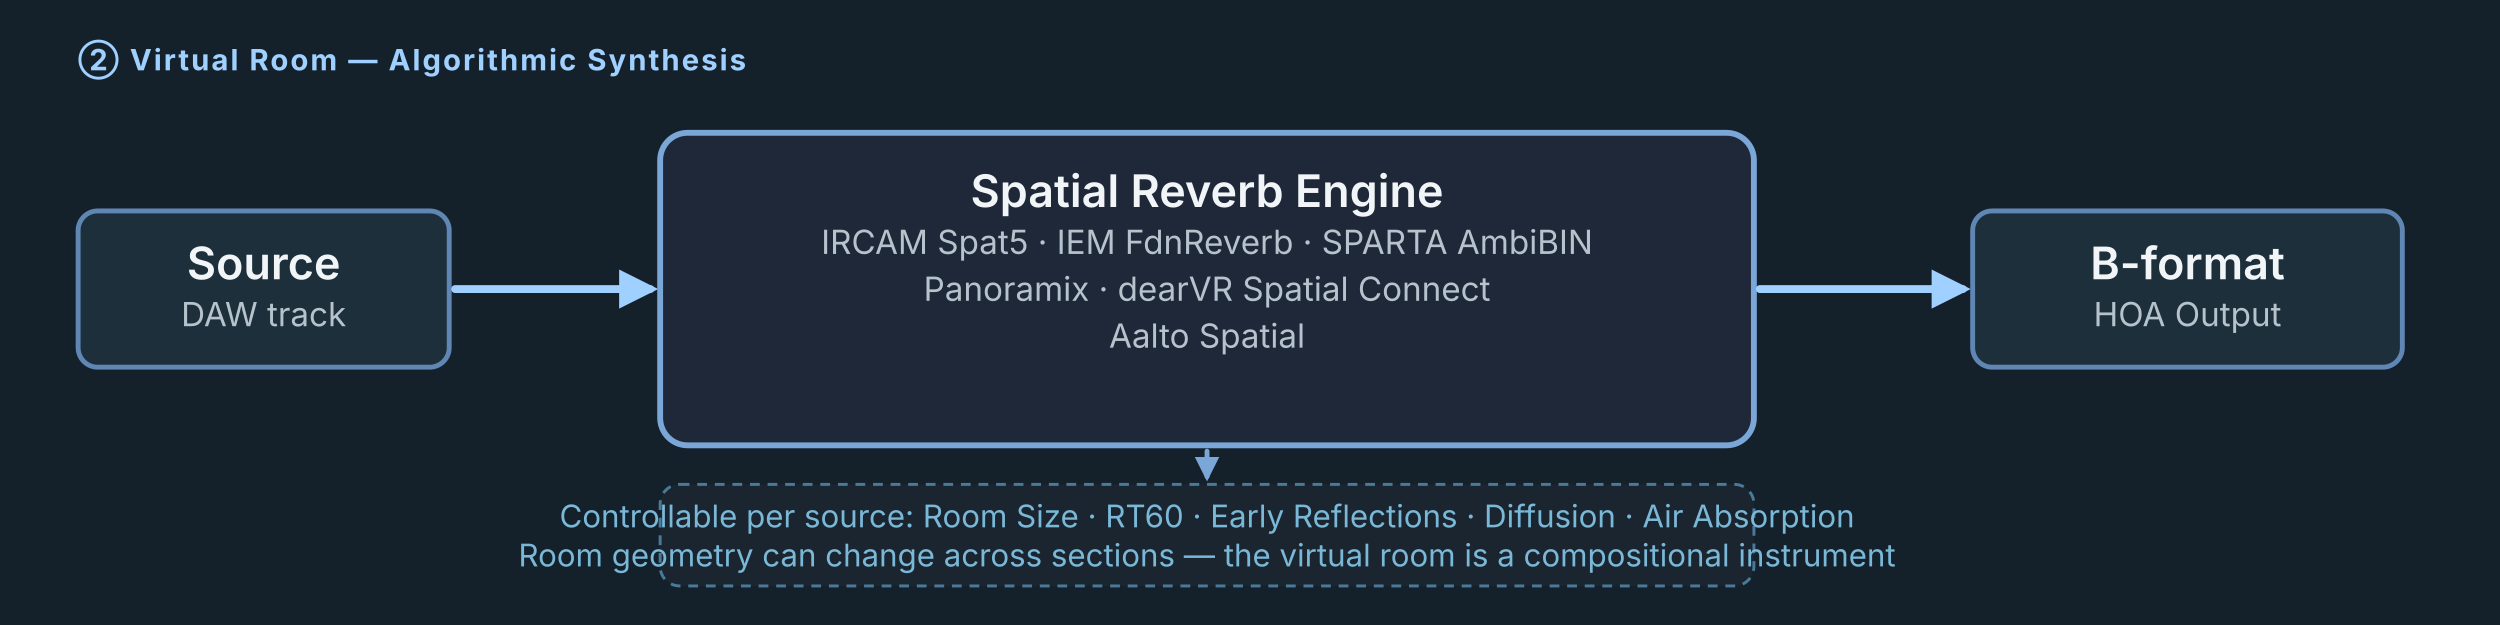
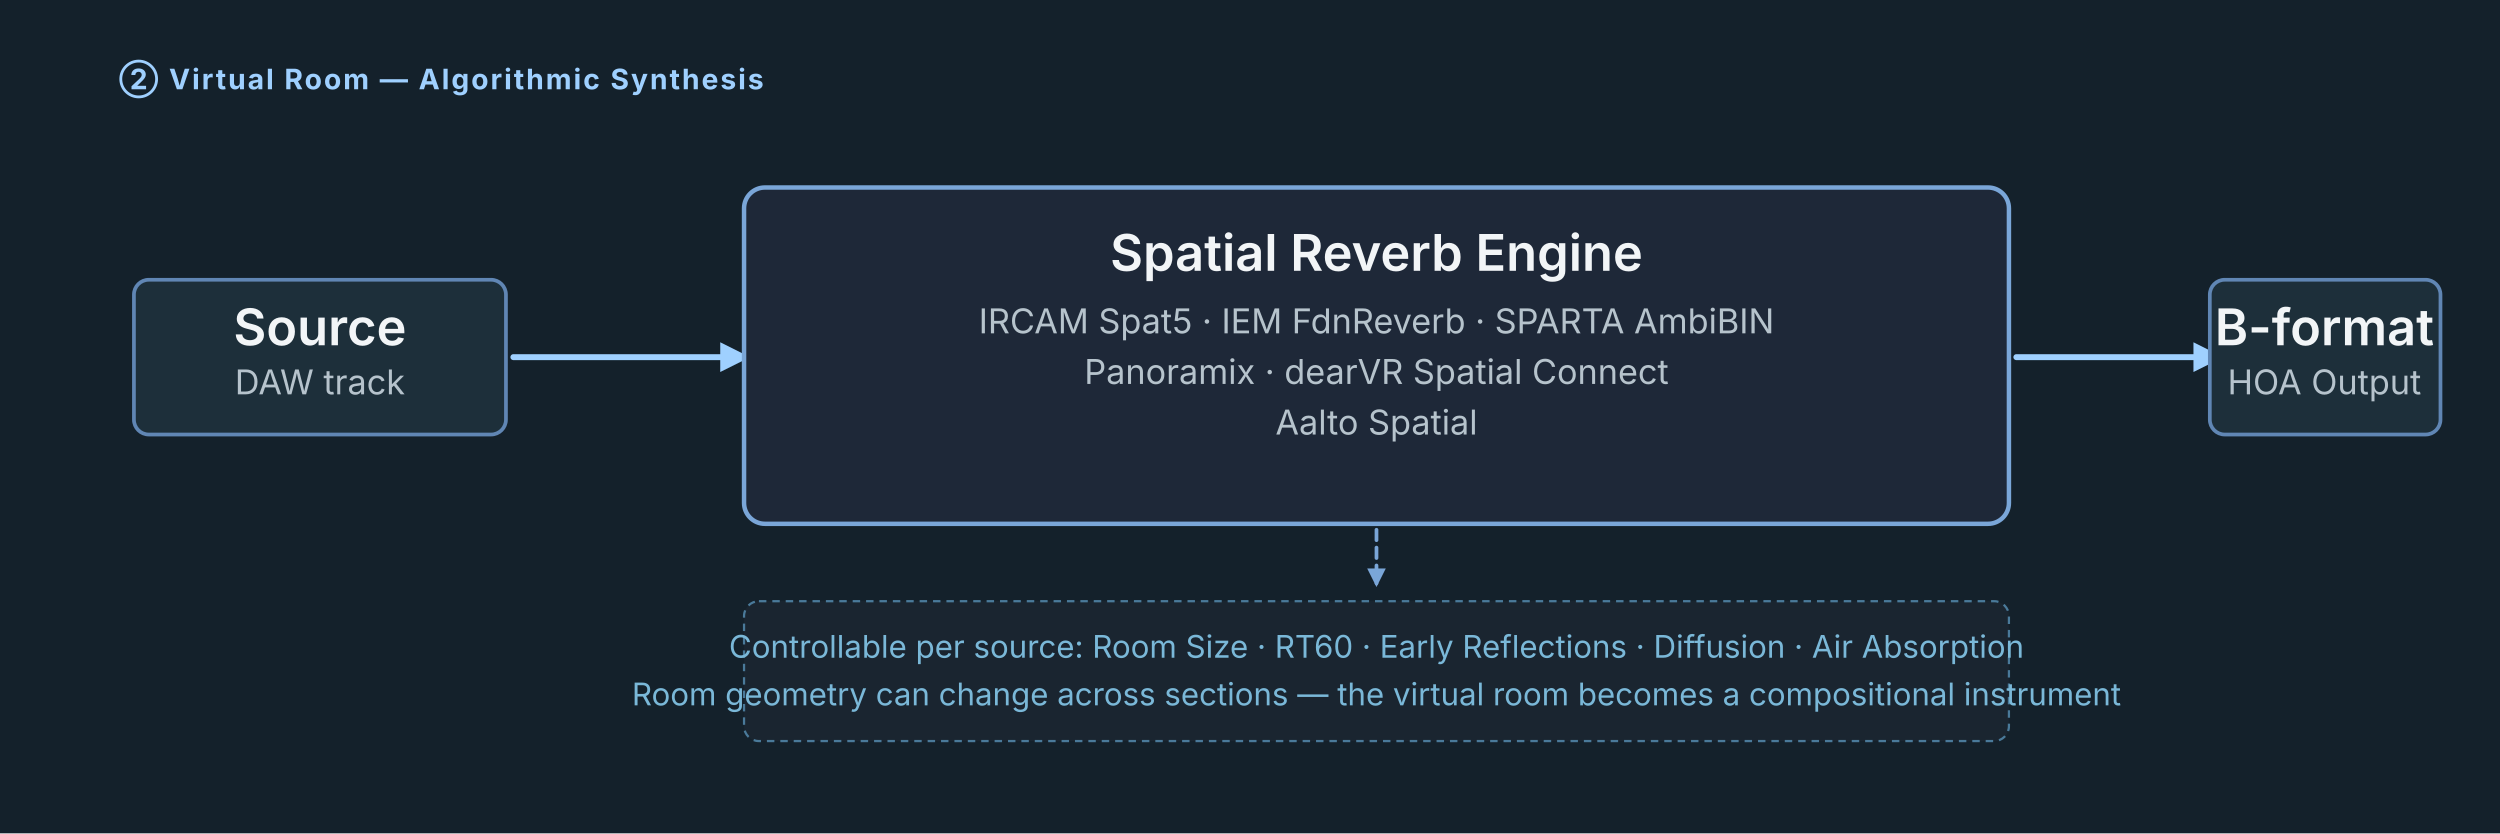
- <svg xmlns="http://www.w3.org/2000/svg" width="1280" height="320" viewBox="0 0 1280 320" role="img" aria-labelledby="title2 desc2">
+ <svg xmlns="http://www.w3.org/2000/svg" width="1680" height="560" viewBox="0 0 1680 560" role="img" aria-labelledby="title2 desc2">
  <style>
    .bg { fill: #14212b; }
    .panel { fill: #1d2f3a; stroke: #6086b4; stroke-width: 2.5; }
    .panel-engine { fill: #1e2838; stroke: #7aa6d8; stroke-width: 3; }
    .panel-param { fill: #1a2530; stroke: #4a7a9a; stroke-width: 1.5; stroke-dasharray: 5 4; }
    .panel-out { fill: #1d2f3a; stroke: #6086b4; stroke-width: 2.5; }
-     .text { fill: #f2f5f7; font: 600 23px -apple-system,BlinkMacSystemFont,"Segoe UI",sans-serif; }
-     .sub { fill: #b6c3cc; font: 400 17px -apple-system,BlinkMacSystemFont,"Segoe UI",sans-serif; }
-     .param-text { fill: #7ab8d8; font: 400 16px -apple-system,BlinkMacSystemFont,"Segoe UI",sans-serif; }
-     .phase { fill: #9fd0ff; font: 700 15px -apple-system,BlinkMacSystemFont,"Segoe UI",sans-serif; letter-spacing: .07em; text-transform: uppercase; }
+     .text { fill: #f2f5f7; font: 600 34px -apple-system,BlinkMacSystemFont,"Segoe UI",sans-serif; }
+     .sub { fill: #b6c3cc; font: 400 23px -apple-system,BlinkMacSystemFont,"Segoe UI",sans-serif; }
+     .param-text { fill: #7ab8d8; font: 400 21px -apple-system,BlinkMacSystemFont,"Segoe UI",sans-serif; }
+     .phase { fill: #9fd0ff; font: 700 19px -apple-system,BlinkMacSystemFont,"Segoe UI",sans-serif; letter-spacing: .07em; text-transform: uppercase; }
    .arrow { stroke: #9fd0ff; stroke-width: 4; fill: none; stroke-linecap: round; }
    .arrow-dashed { stroke: #7aa6d8; stroke-width: 2.5; fill: none; stroke-linecap: round; stroke-dasharray: 7 5; }
  </style>
  <defs>
    <marker id="ah2" markerWidth="5" markerHeight="5" refX="4" refY="2.5" orient="auto">
      <path d="M0,0 L5,2.5 L0,5 z" fill="#9fd0ff" />
    </marker>
    <marker id="ah2d" markerWidth="5" markerHeight="5" refX="4" refY="2.5" orient="auto">
      <path d="M0,0 L5,2.5 L0,5 z" fill="#7aa6d8" />
    </marker>
  </defs>
-   <rect class="bg" width="1280" height="320" />
-   <text class="phase" x="40" y="36">② Virtual Room — Algorithmic Synthesis</text>
-   <rect class="panel" x="40" y="108" width="190" height="80" rx="10" />
-   <text class="text" x="135" y="143" text-anchor="middle">Source</text>
-   <text class="sub" x="135" y="167" text-anchor="middle">DAW track</text>
-   <line class="arrow" x1="233" y1="148" x2="333" y2="148" marker-end="url(#ah2)" />
-   <rect class="panel-engine" x="338" y="68" width="560" height="160" rx="14" />
-   <text class="text" x="618" y="106" text-anchor="middle">Spatial Reverb Engine</text>
-   <text class="sub" x="618" y="130" text-anchor="middle">IRCAM Spat5 · IEM FdnReverb · SPARTA AmbiBIN</text>
-   <text class="sub" x="618" y="154" text-anchor="middle">Panoramix · dearVR Spatial Connect</text>
-   <text class="sub" x="618" y="178" text-anchor="middle">Aalto Spatial</text>
-   <line class="arrow" x1="901" y1="148" x2="1005" y2="148" marker-end="url(#ah2)" />
-   <rect class="panel-out" x="1010" y="108" width="220" height="80" rx="10" />
-   <text class="text" x="1120" y="143" text-anchor="middle">B-format</text>
-   <text class="sub" x="1120" y="167" text-anchor="middle">HOA Output</text>
-   <rect class="panel-param" x="338" y="248" width="560" height="52" rx="10" />
-   <text class="param-text" x="618" y="270" text-anchor="middle">Controllable per source: Room Size · RT60 · Early Reflections · Diffusion · Air Absorption</text>
-   <text class="param-text" x="618" y="290" text-anchor="middle">Room geometry can change across sections — the virtual room is a compositional instrument</text>
-   <line class="arrow-dashed" x1="618" y1="231" x2="618" y2="244" marker-end="url(#ah2d)" />
+   <rect class="bg" width="1680" height="560" />
+   <text class="phase" x="80" y="60">② Virtual Room — Algorithmic Synthesis</text>
+   <rect class="panel" x="90" y="188" width="250" height="104" rx="10" />
+   <text class="text" x="215" y="232" text-anchor="middle">Source</text>
+   <text class="sub" x="215" y="265" text-anchor="middle">DAW track</text>
+   <line class="arrow" x1="345" y1="240" x2="500" y2="240" marker-end="url(#ah2)" />
+   <rect class="panel-engine" x="500" y="126" width="850" height="226" rx="14" />
+   <text class="text" x="925" y="182" text-anchor="middle">Spatial Reverb Engine</text>
+   <text class="sub" x="925" y="224" text-anchor="middle">IRCAM Spat5 · IEM FdnReverb · SPARTA AmbiBIN</text>
+   <text class="sub" x="925" y="258" text-anchor="middle">Panoramix · dearVR Spatial Connect</text>
+   <text class="sub" x="925" y="292" text-anchor="middle">Aalto Spatial</text>
+   <line class="arrow" x1="1355" y1="240" x2="1490" y2="240" marker-end="url(#ah2)" />
+   <rect class="panel-out" x="1485" y="188" width="155" height="104" rx="10" />
+   <text class="text" x="1562" y="232" text-anchor="middle">B-format</text>
+   <text class="sub" x="1562" y="265" text-anchor="middle">HOA Output</text>
+   <rect class="panel-param" x="500" y="404" width="850" height="94" rx="10" />
+   <text class="param-text" x="925" y="442" text-anchor="middle">Controllable per source: Room Size · RT60 · Early Reflections · Diffusion · Air Absorption</text>
+   <text class="param-text" x="925" y="474" text-anchor="middle">Room geometry can change across sections — the virtual room becomes a compositional instrument</text>
+   <line class="arrow-dashed" x1="925" y1="356" x2="925" y2="392" marker-end="url(#ah2d)" />
</svg>
